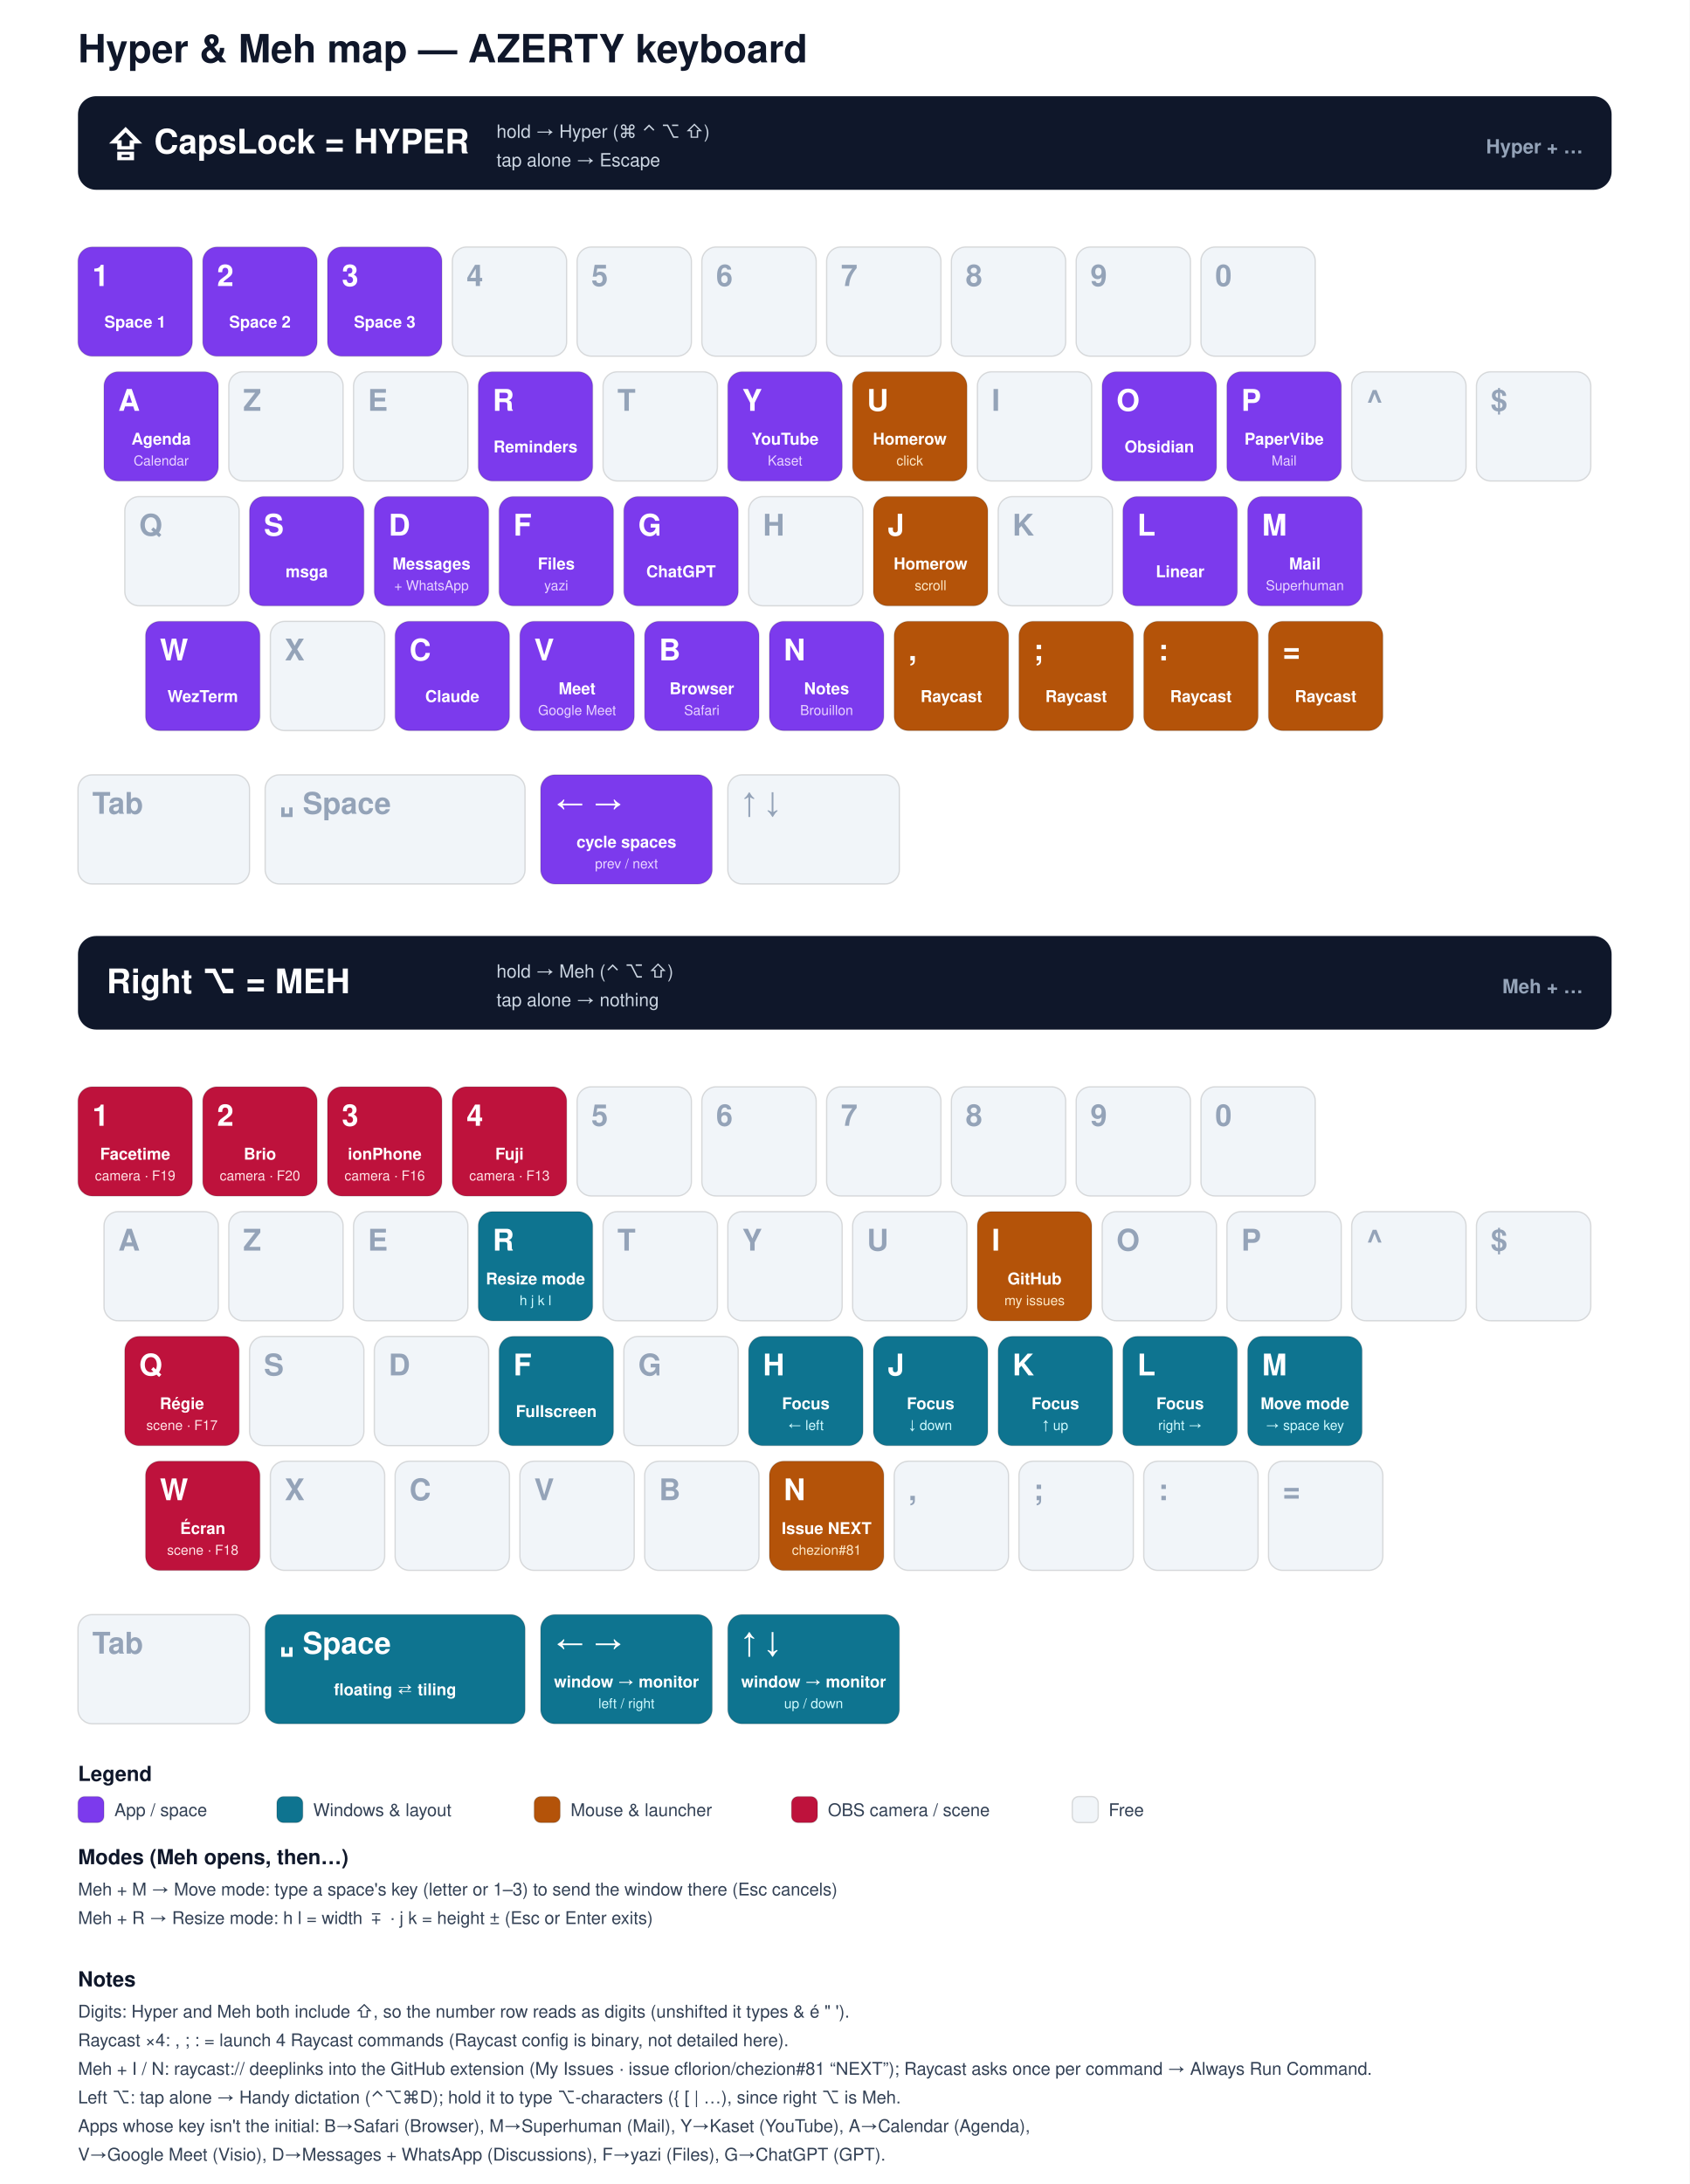
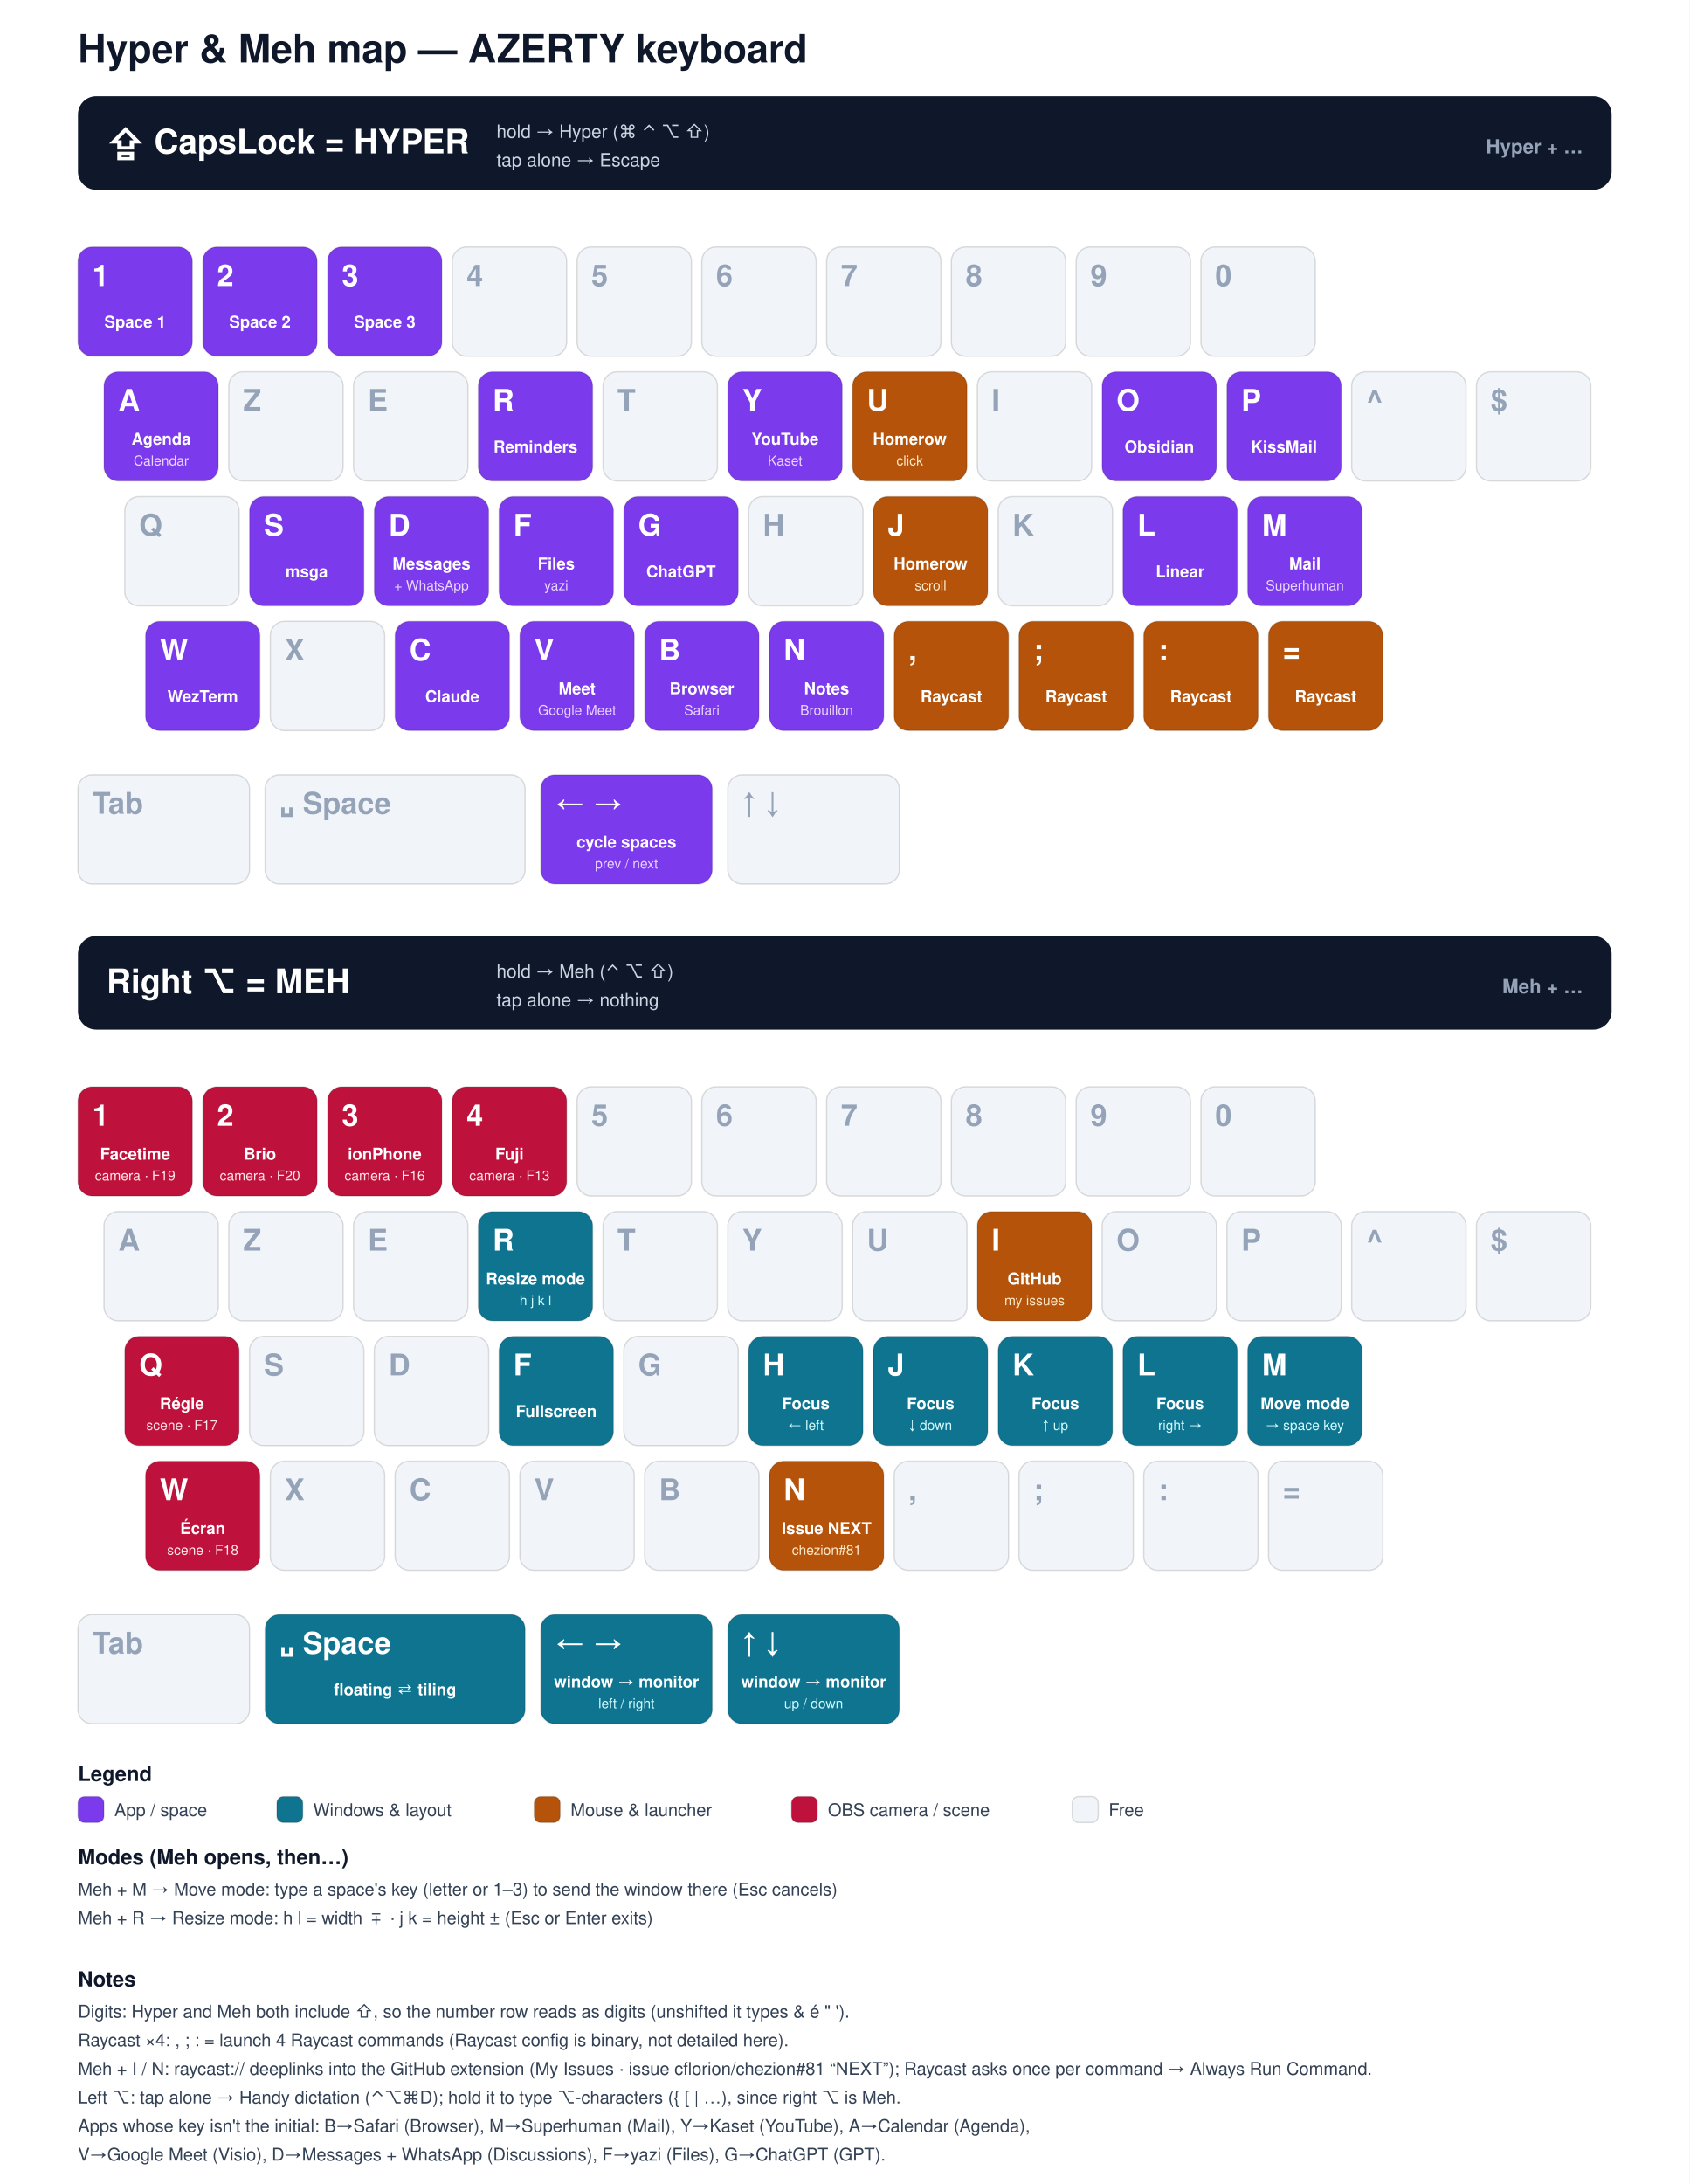
<svg xmlns="http://www.w3.org/2000/svg" width="1300" height="1680" viewBox="0 0 1300 1680" font-family="-apple-system, Helvetica, Arial, sans-serif">
  <rect width="1300" height="1680" fill="#ffffff" />
  <text x="60" y="48" font-size="30" font-weight="800" fill="#0f172a">Hyper &amp; Meh map — AZERTY keyboard</text>
  <rect x="60" y="74" width="1180" height="72" rx="14" fill="#0f172a" />
  <text x="82" y="118" font-size="26" font-weight="800" fill="#ffffff">⇪ CapsLock = HYPER</text>
  <text x="382" y="106" font-size="14" fill="#cbd5e1">hold → Hyper (⌘ ⌃ ⌥ ⇧)</text>
  <text x="382" y="128" font-size="14" fill="#cbd5e1">tap alone → Escape</text>
  <text x="1218" y="118" font-size="15" font-weight="600" text-anchor="end" fill="#94a3b8">Hyper + …</text>
  <g>
    <rect x="60" y="190" width="88" height="84" rx="11" fill="#7c3aed" stroke="#00000022" stroke-width="1" />
    <text x="71" y="220" font-size="23" font-weight="700" fill="#ffffff">1</text>
    <text x="104.0" y="252" font-size="12.5" font-weight="600" text-anchor="middle" fill="#ffffff">Space 1</text>
  </g>
  <g>
    <rect x="156" y="190" width="88" height="84" rx="11" fill="#7c3aed" stroke="#00000022" stroke-width="1" />
    <text x="167" y="220" font-size="23" font-weight="700" fill="#ffffff">2</text>
    <text x="200.0" y="252" font-size="12.5" font-weight="600" text-anchor="middle" fill="#ffffff">Space 2</text>
  </g>
  <g>
    <rect x="252" y="190" width="88" height="84" rx="11" fill="#7c3aed" stroke="#00000022" stroke-width="1" />
    <text x="263" y="220" font-size="23" font-weight="700" fill="#ffffff">3</text>
    <text x="296.0" y="252" font-size="12.5" font-weight="600" text-anchor="middle" fill="#ffffff">Space 3</text>
  </g>
  <g>
    <rect x="348" y="190" width="88" height="84" rx="11" fill="#f1f5f9" stroke="#00000022" stroke-width="1" />
    <text x="359" y="220" font-size="23" font-weight="700" fill="#94a3b8">4</text>
  </g>
  <g>
    <rect x="444" y="190" width="88" height="84" rx="11" fill="#f1f5f9" stroke="#00000022" stroke-width="1" />
    <text x="455" y="220" font-size="23" font-weight="700" fill="#94a3b8">5</text>
  </g>
  <g>
    <rect x="540" y="190" width="88" height="84" rx="11" fill="#f1f5f9" stroke="#00000022" stroke-width="1" />
    <text x="551" y="220" font-size="23" font-weight="700" fill="#94a3b8">6</text>
  </g>
  <g>
    <rect x="636" y="190" width="88" height="84" rx="11" fill="#f1f5f9" stroke="#00000022" stroke-width="1" />
    <text x="647" y="220" font-size="23" font-weight="700" fill="#94a3b8">7</text>
  </g>
  <g>
    <rect x="732" y="190" width="88" height="84" rx="11" fill="#f1f5f9" stroke="#00000022" stroke-width="1" />
    <text x="743" y="220" font-size="23" font-weight="700" fill="#94a3b8">8</text>
  </g>
  <g>
    <rect x="828" y="190" width="88" height="84" rx="11" fill="#f1f5f9" stroke="#00000022" stroke-width="1" />
    <text x="839" y="220" font-size="23" font-weight="700" fill="#94a3b8">9</text>
  </g>
  <g>
    <rect x="924" y="190" width="88" height="84" rx="11" fill="#f1f5f9" stroke="#00000022" stroke-width="1" />
    <text x="935" y="220" font-size="23" font-weight="700" fill="#94a3b8">0</text>
  </g>
  <g>
    <rect x="80" y="286" width="88" height="84" rx="11" fill="#7c3aed" stroke="#00000022" stroke-width="1" />
    <text x="91" y="316" font-size="23" font-weight="700" fill="#ffffff">A</text>
    <text x="124.0" y="342" font-size="12.5" font-weight="600" text-anchor="middle" fill="#ffffff">Agenda</text>
    <text x="124.0" y="358" font-size="10.5" text-anchor="middle" fill="#e9d5ff">Calendar</text>
  </g>
  <g>
    <rect x="176" y="286" width="88" height="84" rx="11" fill="#f1f5f9" stroke="#00000022" stroke-width="1" />
    <text x="187" y="316" font-size="23" font-weight="700" fill="#94a3b8">Z</text>
  </g>
  <g>
    <rect x="272" y="286" width="88" height="84" rx="11" fill="#f1f5f9" stroke="#00000022" stroke-width="1" />
    <text x="283" y="316" font-size="23" font-weight="700" fill="#94a3b8">E</text>
  </g>
  <g>
    <rect x="368" y="286" width="88" height="84" rx="11" fill="#7c3aed" stroke="#00000022" stroke-width="1" />
    <text x="379" y="316" font-size="23" font-weight="700" fill="#ffffff">R</text>
    <text x="412.0" y="348" font-size="12.5" font-weight="600" text-anchor="middle" fill="#ffffff">Reminders</text>
  </g>
  <g>
    <rect x="464" y="286" width="88" height="84" rx="11" fill="#f1f5f9" stroke="#00000022" stroke-width="1" />
    <text x="475" y="316" font-size="23" font-weight="700" fill="#94a3b8">T</text>
  </g>
  <g>
    <rect x="560" y="286" width="88" height="84" rx="11" fill="#7c3aed" stroke="#00000022" stroke-width="1" />
    <text x="571" y="316" font-size="23" font-weight="700" fill="#ffffff">Y</text>
    <text x="604.0" y="342" font-size="12.5" font-weight="600" text-anchor="middle" fill="#ffffff">YouTube</text>
    <text x="604.0" y="358" font-size="10.5" text-anchor="middle" fill="#e9d5ff">Kaset</text>
  </g>
  <g>
    <rect x="656" y="286" width="88" height="84" rx="11" fill="#b45309" stroke="#00000022" stroke-width="1" />
    <text x="667" y="316" font-size="23" font-weight="700" fill="#ffffff">U</text>
    <text x="700.0" y="342" font-size="12.5" font-weight="600" text-anchor="middle" fill="#ffffff">Homerow</text>
    <text x="700.0" y="358" font-size="10.5" text-anchor="middle" fill="#fde9c8">click</text>
  </g>
  <g>
    <rect x="752" y="286" width="88" height="84" rx="11" fill="#f1f5f9" stroke="#00000022" stroke-width="1" />
    <text x="763" y="316" font-size="23" font-weight="700" fill="#94a3b8">I</text>
  </g>
  <g>
    <rect x="848" y="286" width="88" height="84" rx="11" fill="#7c3aed" stroke="#00000022" stroke-width="1" />
    <text x="859" y="316" font-size="23" font-weight="700" fill="#ffffff">O</text>
    <text x="892.0" y="348" font-size="12.5" font-weight="600" text-anchor="middle" fill="#ffffff">Obsidian</text>
  </g>
  <g>
    <rect x="944" y="286" width="88" height="84" rx="11" fill="#7c3aed" stroke="#00000022" stroke-width="1" />
    <text x="955" y="316" font-size="23" font-weight="700" fill="#ffffff">P</text>
-     <text x="988.0" y="342" font-size="12.5" font-weight="600" text-anchor="middle" fill="#ffffff">PaperVibe</text>
-     <text x="988.0" y="358" font-size="10.5" text-anchor="middle" fill="#e9d5ff">Mail</text>
+     <text x="988.0" y="348" font-size="12.5" font-weight="600" text-anchor="middle" fill="#ffffff">KissMail</text>
  </g>
  <g>
    <rect x="1040" y="286" width="88" height="84" rx="11" fill="#f1f5f9" stroke="#00000022" stroke-width="1" />
    <text x="1051" y="316" font-size="23" font-weight="700" fill="#94a3b8">^</text>
  </g>
  <g>
    <rect x="1136" y="286" width="88" height="84" rx="11" fill="#f1f5f9" stroke="#00000022" stroke-width="1" />
    <text x="1147" y="316" font-size="23" font-weight="700" fill="#94a3b8">$</text>
  </g>
  <g>
    <rect x="96" y="382" width="88" height="84" rx="11" fill="#f1f5f9" stroke="#00000022" stroke-width="1" />
    <text x="107" y="412" font-size="23" font-weight="700" fill="#94a3b8">Q</text>
  </g>
  <g>
    <rect x="192" y="382" width="88" height="84" rx="11" fill="#7c3aed" stroke="#00000022" stroke-width="1" />
    <text x="203" y="412" font-size="23" font-weight="700" fill="#ffffff">S</text>
    <text x="236.0" y="444" font-size="12.5" font-weight="600" text-anchor="middle" fill="#ffffff">msga</text>
  </g>
  <g>
    <rect x="288" y="382" width="88" height="84" rx="11" fill="#7c3aed" stroke="#00000022" stroke-width="1" />
    <text x="299" y="412" font-size="23" font-weight="700" fill="#ffffff">D</text>
    <text x="332.0" y="438" font-size="12.5" font-weight="600" text-anchor="middle" fill="#ffffff">Messages</text>
    <text x="332.0" y="454" font-size="10.5" text-anchor="middle" fill="#e9d5ff">+ WhatsApp</text>
  </g>
  <g>
    <rect x="384" y="382" width="88" height="84" rx="11" fill="#7c3aed" stroke="#00000022" stroke-width="1" />
    <text x="395" y="412" font-size="23" font-weight="700" fill="#ffffff">F</text>
    <text x="428.0" y="438" font-size="12.5" font-weight="600" text-anchor="middle" fill="#ffffff">Files</text>
    <text x="428.0" y="454" font-size="10.5" text-anchor="middle" fill="#e9d5ff">yazi</text>
  </g>
  <g>
    <rect x="480" y="382" width="88" height="84" rx="11" fill="#7c3aed" stroke="#00000022" stroke-width="1" />
    <text x="491" y="412" font-size="23" font-weight="700" fill="#ffffff">G</text>
    <text x="524.0" y="444" font-size="12.5" font-weight="600" text-anchor="middle" fill="#ffffff">ChatGPT</text>
  </g>
  <g>
    <rect x="576" y="382" width="88" height="84" rx="11" fill="#f1f5f9" stroke="#00000022" stroke-width="1" />
    <text x="587" y="412" font-size="23" font-weight="700" fill="#94a3b8">H</text>
  </g>
  <g>
    <rect x="672" y="382" width="88" height="84" rx="11" fill="#b45309" stroke="#00000022" stroke-width="1" />
    <text x="683" y="412" font-size="23" font-weight="700" fill="#ffffff">J</text>
    <text x="716.0" y="438" font-size="12.5" font-weight="600" text-anchor="middle" fill="#ffffff">Homerow</text>
    <text x="716.0" y="454" font-size="10.5" text-anchor="middle" fill="#fde9c8">scroll</text>
  </g>
  <g>
    <rect x="768" y="382" width="88" height="84" rx="11" fill="#f1f5f9" stroke="#00000022" stroke-width="1" />
    <text x="779" y="412" font-size="23" font-weight="700" fill="#94a3b8">K</text>
  </g>
  <g>
    <rect x="864" y="382" width="88" height="84" rx="11" fill="#7c3aed" stroke="#00000022" stroke-width="1" />
    <text x="875" y="412" font-size="23" font-weight="700" fill="#ffffff">L</text>
    <text x="908.0" y="444" font-size="12.5" font-weight="600" text-anchor="middle" fill="#ffffff">Linear</text>
  </g>
  <g>
    <rect x="960" y="382" width="88" height="84" rx="11" fill="#7c3aed" stroke="#00000022" stroke-width="1" />
    <text x="971" y="412" font-size="23" font-weight="700" fill="#ffffff">M</text>
    <text x="1004.0" y="438" font-size="12.5" font-weight="600" text-anchor="middle" fill="#ffffff">Mail</text>
    <text x="1004.0" y="454" font-size="10.5" text-anchor="middle" fill="#e9d5ff">Superhuman</text>
  </g>
  <g>
    <rect x="112" y="478" width="88" height="84" rx="11" fill="#7c3aed" stroke="#00000022" stroke-width="1" />
    <text x="123" y="508" font-size="23" font-weight="700" fill="#ffffff">W</text>
    <text x="156.0" y="540" font-size="12.5" font-weight="600" text-anchor="middle" fill="#ffffff">WezTerm</text>
  </g>
  <g>
    <rect x="208" y="478" width="88" height="84" rx="11" fill="#f1f5f9" stroke="#00000022" stroke-width="1" />
    <text x="219" y="508" font-size="23" font-weight="700" fill="#94a3b8">X</text>
  </g>
  <g>
    <rect x="304" y="478" width="88" height="84" rx="11" fill="#7c3aed" stroke="#00000022" stroke-width="1" />
    <text x="315" y="508" font-size="23" font-weight="700" fill="#ffffff">C</text>
    <text x="348.0" y="540" font-size="12.5" font-weight="600" text-anchor="middle" fill="#ffffff">Claude</text>
  </g>
  <g>
    <rect x="400" y="478" width="88" height="84" rx="11" fill="#7c3aed" stroke="#00000022" stroke-width="1" />
    <text x="411" y="508" font-size="23" font-weight="700" fill="#ffffff">V</text>
    <text x="444.0" y="534" font-size="12.5" font-weight="600" text-anchor="middle" fill="#ffffff">Meet</text>
    <text x="444.0" y="550" font-size="10.5" text-anchor="middle" fill="#e9d5ff">Google Meet</text>
  </g>
  <g>
    <rect x="496" y="478" width="88" height="84" rx="11" fill="#7c3aed" stroke="#00000022" stroke-width="1" />
    <text x="507" y="508" font-size="23" font-weight="700" fill="#ffffff">B</text>
    <text x="540.0" y="534" font-size="12.5" font-weight="600" text-anchor="middle" fill="#ffffff">Browser</text>
    <text x="540.0" y="550" font-size="10.5" text-anchor="middle" fill="#e9d5ff">Safari</text>
  </g>
  <g>
    <rect x="592" y="478" width="88" height="84" rx="11" fill="#7c3aed" stroke="#00000022" stroke-width="1" />
    <text x="603" y="508" font-size="23" font-weight="700" fill="#ffffff">N</text>
    <text x="636.0" y="534" font-size="12.5" font-weight="600" text-anchor="middle" fill="#ffffff">Notes</text>
    <text x="636.0" y="550" font-size="10.5" text-anchor="middle" fill="#e9d5ff">Brouillon</text>
  </g>
  <g>
    <rect x="688" y="478" width="88" height="84" rx="11" fill="#b45309" stroke="#00000022" stroke-width="1" />
    <text x="699" y="508" font-size="23" font-weight="700" fill="#ffffff">,</text>
    <text x="732.0" y="540" font-size="12.5" font-weight="600" text-anchor="middle" fill="#ffffff">Raycast</text>
  </g>
  <g>
    <rect x="784" y="478" width="88" height="84" rx="11" fill="#b45309" stroke="#00000022" stroke-width="1" />
    <text x="795" y="508" font-size="23" font-weight="700" fill="#ffffff">;</text>
    <text x="828.0" y="540" font-size="12.5" font-weight="600" text-anchor="middle" fill="#ffffff">Raycast</text>
  </g>
  <g>
    <rect x="880" y="478" width="88" height="84" rx="11" fill="#b45309" stroke="#00000022" stroke-width="1" />
    <text x="891" y="508" font-size="23" font-weight="700" fill="#ffffff">:</text>
    <text x="924.0" y="540" font-size="12.5" font-weight="600" text-anchor="middle" fill="#ffffff">Raycast</text>
  </g>
  <g>
    <rect x="976" y="478" width="88" height="84" rx="11" fill="#b45309" stroke="#00000022" stroke-width="1" />
    <text x="987" y="508" font-size="23" font-weight="700" fill="#ffffff">=</text>
    <text x="1020.0" y="540" font-size="12.5" font-weight="600" text-anchor="middle" fill="#ffffff">Raycast</text>
  </g>
  <g>
    <rect x="60" y="596" width="132" height="84" rx="11" fill="#f1f5f9" stroke="#00000022" stroke-width="1" />
    <text x="71" y="626" font-size="23" font-weight="700" fill="#94a3b8">Tab</text>
  </g>
  <g>
    <rect x="204" y="596" width="200" height="84" rx="11" fill="#f1f5f9" stroke="#00000022" stroke-width="1" />
    <text x="215" y="626" font-size="23" font-weight="700" fill="#94a3b8">␣  Space</text>
  </g>
  <g>
    <rect x="416" y="596" width="132" height="84" rx="11" fill="#7c3aed" stroke="#00000022" stroke-width="1" />
    <text x="427" y="626" font-size="23" font-weight="700" fill="#ffffff">← →</text>
    <text x="482.0" y="652" font-size="12.5" font-weight="600" text-anchor="middle" fill="#ffffff">cycle spaces</text>
    <text x="482.0" y="668" font-size="10.5" text-anchor="middle" fill="#e9d5ff">prev / next</text>
  </g>
  <g>
    <rect x="560" y="596" width="132" height="84" rx="11" fill="#f1f5f9" stroke="#00000022" stroke-width="1" />
    <text x="571" y="626" font-size="23" font-weight="700" fill="#94a3b8">↑ ↓</text>
  </g>
  <rect x="60" y="720" width="1180" height="72" rx="14" fill="#0f172a" />
  <text x="82" y="764" font-size="26" font-weight="800" fill="#ffffff">Right ⌥ = MEH</text>
  <text x="382" y="752" font-size="14" fill="#cbd5e1">hold → Meh (⌃ ⌥ ⇧)</text>
  <text x="382" y="774" font-size="14" fill="#cbd5e1">tap alone → nothing</text>
  <text x="1218" y="764" font-size="15" font-weight="600" text-anchor="end" fill="#94a3b8">Meh + …</text>
  <g>
    <rect x="60" y="836" width="88" height="84" rx="11" fill="#be123c" stroke="#00000022" stroke-width="1" />
    <text x="71" y="866" font-size="23" font-weight="700" fill="#ffffff">1</text>
    <text x="104.0" y="892" font-size="12.5" font-weight="600" text-anchor="middle" fill="#ffffff">Facetime</text>
    <text x="104.0" y="908" font-size="10.5" text-anchor="middle" fill="#ffe4e6">camera · F19</text>
  </g>
  <g>
    <rect x="156" y="836" width="88" height="84" rx="11" fill="#be123c" stroke="#00000022" stroke-width="1" />
    <text x="167" y="866" font-size="23" font-weight="700" fill="#ffffff">2</text>
    <text x="200.0" y="892" font-size="12.5" font-weight="600" text-anchor="middle" fill="#ffffff">Brio</text>
    <text x="200.0" y="908" font-size="10.5" text-anchor="middle" fill="#ffe4e6">camera · F20</text>
  </g>
  <g>
    <rect x="252" y="836" width="88" height="84" rx="11" fill="#be123c" stroke="#00000022" stroke-width="1" />
    <text x="263" y="866" font-size="23" font-weight="700" fill="#ffffff">3</text>
    <text x="296.0" y="892" font-size="12.5" font-weight="600" text-anchor="middle" fill="#ffffff">ionPhone</text>
    <text x="296.0" y="908" font-size="10.5" text-anchor="middle" fill="#ffe4e6">camera · F16</text>
  </g>
  <g>
    <rect x="348" y="836" width="88" height="84" rx="11" fill="#be123c" stroke="#00000022" stroke-width="1" />
    <text x="359" y="866" font-size="23" font-weight="700" fill="#ffffff">4</text>
    <text x="392.0" y="892" font-size="12.5" font-weight="600" text-anchor="middle" fill="#ffffff">Fuji</text>
    <text x="392.0" y="908" font-size="10.5" text-anchor="middle" fill="#ffe4e6">camera · F13</text>
  </g>
  <g>
    <rect x="444" y="836" width="88" height="84" rx="11" fill="#f1f5f9" stroke="#00000022" stroke-width="1" />
    <text x="455" y="866" font-size="23" font-weight="700" fill="#94a3b8">5</text>
  </g>
  <g>
    <rect x="540" y="836" width="88" height="84" rx="11" fill="#f1f5f9" stroke="#00000022" stroke-width="1" />
    <text x="551" y="866" font-size="23" font-weight="700" fill="#94a3b8">6</text>
  </g>
  <g>
    <rect x="636" y="836" width="88" height="84" rx="11" fill="#f1f5f9" stroke="#00000022" stroke-width="1" />
    <text x="647" y="866" font-size="23" font-weight="700" fill="#94a3b8">7</text>
  </g>
  <g>
    <rect x="732" y="836" width="88" height="84" rx="11" fill="#f1f5f9" stroke="#00000022" stroke-width="1" />
    <text x="743" y="866" font-size="23" font-weight="700" fill="#94a3b8">8</text>
  </g>
  <g>
    <rect x="828" y="836" width="88" height="84" rx="11" fill="#f1f5f9" stroke="#00000022" stroke-width="1" />
    <text x="839" y="866" font-size="23" font-weight="700" fill="#94a3b8">9</text>
  </g>
  <g>
    <rect x="924" y="836" width="88" height="84" rx="11" fill="#f1f5f9" stroke="#00000022" stroke-width="1" />
    <text x="935" y="866" font-size="23" font-weight="700" fill="#94a3b8">0</text>
  </g>
  <g>
    <rect x="80" y="932" width="88" height="84" rx="11" fill="#f1f5f9" stroke="#00000022" stroke-width="1" />
    <text x="91" y="962" font-size="23" font-weight="700" fill="#94a3b8">A</text>
  </g>
  <g>
    <rect x="176" y="932" width="88" height="84" rx="11" fill="#f1f5f9" stroke="#00000022" stroke-width="1" />
    <text x="187" y="962" font-size="23" font-weight="700" fill="#94a3b8">Z</text>
  </g>
  <g>
    <rect x="272" y="932" width="88" height="84" rx="11" fill="#f1f5f9" stroke="#00000022" stroke-width="1" />
    <text x="283" y="962" font-size="23" font-weight="700" fill="#94a3b8">E</text>
  </g>
  <g>
    <rect x="368" y="932" width="88" height="84" rx="11" fill="#0e7490" stroke="#00000022" stroke-width="1" />
    <text x="379" y="962" font-size="23" font-weight="700" fill="#ffffff">R</text>
    <text x="412.0" y="988" font-size="12.5" font-weight="600" text-anchor="middle" fill="#ffffff">Resize mode</text>
    <text x="412.0" y="1004" font-size="10.5" text-anchor="middle" fill="#cffafe">h j k l</text>
  </g>
  <g>
    <rect x="464" y="932" width="88" height="84" rx="11" fill="#f1f5f9" stroke="#00000022" stroke-width="1" />
    <text x="475" y="962" font-size="23" font-weight="700" fill="#94a3b8">T</text>
  </g>
  <g>
    <rect x="560" y="932" width="88" height="84" rx="11" fill="#f1f5f9" stroke="#00000022" stroke-width="1" />
    <text x="571" y="962" font-size="23" font-weight="700" fill="#94a3b8">Y</text>
  </g>
  <g>
    <rect x="656" y="932" width="88" height="84" rx="11" fill="#f1f5f9" stroke="#00000022" stroke-width="1" />
    <text x="667" y="962" font-size="23" font-weight="700" fill="#94a3b8">U</text>
  </g>
  <g>
    <rect x="752" y="932" width="88" height="84" rx="11" fill="#b45309" stroke="#00000022" stroke-width="1" />
    <text x="763" y="962" font-size="23" font-weight="700" fill="#ffffff">I</text>
    <text x="796.0" y="988" font-size="12.5" font-weight="600" text-anchor="middle" fill="#ffffff">GitHub</text>
    <text x="796.0" y="1004" font-size="10.5" text-anchor="middle" fill="#fde9c8">my issues</text>
  </g>
  <g>
    <rect x="848" y="932" width="88" height="84" rx="11" fill="#f1f5f9" stroke="#00000022" stroke-width="1" />
    <text x="859" y="962" font-size="23" font-weight="700" fill="#94a3b8">O</text>
  </g>
  <g>
    <rect x="944" y="932" width="88" height="84" rx="11" fill="#f1f5f9" stroke="#00000022" stroke-width="1" />
    <text x="955" y="962" font-size="23" font-weight="700" fill="#94a3b8">P</text>
  </g>
  <g>
    <rect x="1040" y="932" width="88" height="84" rx="11" fill="#f1f5f9" stroke="#00000022" stroke-width="1" />
    <text x="1051" y="962" font-size="23" font-weight="700" fill="#94a3b8">^</text>
  </g>
  <g>
    <rect x="1136" y="932" width="88" height="84" rx="11" fill="#f1f5f9" stroke="#00000022" stroke-width="1" />
    <text x="1147" y="962" font-size="23" font-weight="700" fill="#94a3b8">$</text>
  </g>
  <g>
    <rect x="96" y="1028" width="88" height="84" rx="11" fill="#be123c" stroke="#00000022" stroke-width="1" />
    <text x="107" y="1058" font-size="23" font-weight="700" fill="#ffffff">Q</text>
    <text x="140.0" y="1084" font-size="12.5" font-weight="600" text-anchor="middle" fill="#ffffff">Régie</text>
    <text x="140.0" y="1100" font-size="10.5" text-anchor="middle" fill="#ffe4e6">scene · F17</text>
  </g>
  <g>
    <rect x="192" y="1028" width="88" height="84" rx="11" fill="#f1f5f9" stroke="#00000022" stroke-width="1" />
    <text x="203" y="1058" font-size="23" font-weight="700" fill="#94a3b8">S</text>
  </g>
  <g>
    <rect x="288" y="1028" width="88" height="84" rx="11" fill="#f1f5f9" stroke="#00000022" stroke-width="1" />
    <text x="299" y="1058" font-size="23" font-weight="700" fill="#94a3b8">D</text>
  </g>
  <g>
    <rect x="384" y="1028" width="88" height="84" rx="11" fill="#0e7490" stroke="#00000022" stroke-width="1" />
    <text x="395" y="1058" font-size="23" font-weight="700" fill="#ffffff">F</text>
    <text x="428.0" y="1090" font-size="12.5" font-weight="600" text-anchor="middle" fill="#ffffff">Fullscreen</text>
  </g>
  <g>
    <rect x="480" y="1028" width="88" height="84" rx="11" fill="#f1f5f9" stroke="#00000022" stroke-width="1" />
    <text x="491" y="1058" font-size="23" font-weight="700" fill="#94a3b8">G</text>
  </g>
  <g>
    <rect x="576" y="1028" width="88" height="84" rx="11" fill="#0e7490" stroke="#00000022" stroke-width="1" />
    <text x="587" y="1058" font-size="23" font-weight="700" fill="#ffffff">H</text>
    <text x="620.0" y="1084" font-size="12.5" font-weight="600" text-anchor="middle" fill="#ffffff">Focus</text>
    <text x="620.0" y="1100" font-size="10.5" text-anchor="middle" fill="#cffafe">← left</text>
  </g>
  <g>
    <rect x="672" y="1028" width="88" height="84" rx="11" fill="#0e7490" stroke="#00000022" stroke-width="1" />
    <text x="683" y="1058" font-size="23" font-weight="700" fill="#ffffff">J</text>
    <text x="716.0" y="1084" font-size="12.5" font-weight="600" text-anchor="middle" fill="#ffffff">Focus</text>
    <text x="716.0" y="1100" font-size="10.5" text-anchor="middle" fill="#cffafe">↓ down</text>
  </g>
  <g>
    <rect x="768" y="1028" width="88" height="84" rx="11" fill="#0e7490" stroke="#00000022" stroke-width="1" />
    <text x="779" y="1058" font-size="23" font-weight="700" fill="#ffffff">K</text>
    <text x="812.0" y="1084" font-size="12.5" font-weight="600" text-anchor="middle" fill="#ffffff">Focus</text>
    <text x="812.0" y="1100" font-size="10.5" text-anchor="middle" fill="#cffafe">↑ up</text>
  </g>
  <g>
    <rect x="864" y="1028" width="88" height="84" rx="11" fill="#0e7490" stroke="#00000022" stroke-width="1" />
    <text x="875" y="1058" font-size="23" font-weight="700" fill="#ffffff">L</text>
    <text x="908.0" y="1084" font-size="12.5" font-weight="600" text-anchor="middle" fill="#ffffff">Focus</text>
    <text x="908.0" y="1100" font-size="10.5" text-anchor="middle" fill="#cffafe">right →</text>
  </g>
  <g>
    <rect x="960" y="1028" width="88" height="84" rx="11" fill="#0e7490" stroke="#00000022" stroke-width="1" />
    <text x="971" y="1058" font-size="23" font-weight="700" fill="#ffffff">M</text>
    <text x="1004.0" y="1084" font-size="12.5" font-weight="600" text-anchor="middle" fill="#ffffff">Move mode</text>
    <text x="1004.0" y="1100" font-size="10.5" text-anchor="middle" fill="#cffafe">→ space key</text>
  </g>
  <g>
    <rect x="112" y="1124" width="88" height="84" rx="11" fill="#be123c" stroke="#00000022" stroke-width="1" />
    <text x="123" y="1154" font-size="23" font-weight="700" fill="#ffffff">W</text>
    <text x="156.0" y="1180" font-size="12.5" font-weight="600" text-anchor="middle" fill="#ffffff">Écran</text>
    <text x="156.0" y="1196" font-size="10.5" text-anchor="middle" fill="#ffe4e6">scene · F18</text>
  </g>
  <g>
    <rect x="208" y="1124" width="88" height="84" rx="11" fill="#f1f5f9" stroke="#00000022" stroke-width="1" />
    <text x="219" y="1154" font-size="23" font-weight="700" fill="#94a3b8">X</text>
  </g>
  <g>
    <rect x="304" y="1124" width="88" height="84" rx="11" fill="#f1f5f9" stroke="#00000022" stroke-width="1" />
    <text x="315" y="1154" font-size="23" font-weight="700" fill="#94a3b8">C</text>
  </g>
  <g>
    <rect x="400" y="1124" width="88" height="84" rx="11" fill="#f1f5f9" stroke="#00000022" stroke-width="1" />
    <text x="411" y="1154" font-size="23" font-weight="700" fill="#94a3b8">V</text>
  </g>
  <g>
    <rect x="496" y="1124" width="88" height="84" rx="11" fill="#f1f5f9" stroke="#00000022" stroke-width="1" />
    <text x="507" y="1154" font-size="23" font-weight="700" fill="#94a3b8">B</text>
  </g>
  <g>
    <rect x="592" y="1124" width="88" height="84" rx="11" fill="#b45309" stroke="#00000022" stroke-width="1" />
    <text x="603" y="1154" font-size="23" font-weight="700" fill="#ffffff">N</text>
    <text x="636.0" y="1180" font-size="12.5" font-weight="600" text-anchor="middle" fill="#ffffff">Issue NEXT</text>
    <text x="636.0" y="1196" font-size="10.5" text-anchor="middle" fill="#fde9c8">chezion#81</text>
  </g>
  <g>
    <rect x="688" y="1124" width="88" height="84" rx="11" fill="#f1f5f9" stroke="#00000022" stroke-width="1" />
    <text x="699" y="1154" font-size="23" font-weight="700" fill="#94a3b8">,</text>
  </g>
  <g>
    <rect x="784" y="1124" width="88" height="84" rx="11" fill="#f1f5f9" stroke="#00000022" stroke-width="1" />
    <text x="795" y="1154" font-size="23" font-weight="700" fill="#94a3b8">;</text>
  </g>
  <g>
    <rect x="880" y="1124" width="88" height="84" rx="11" fill="#f1f5f9" stroke="#00000022" stroke-width="1" />
    <text x="891" y="1154" font-size="23" font-weight="700" fill="#94a3b8">:</text>
  </g>
  <g>
    <rect x="976" y="1124" width="88" height="84" rx="11" fill="#f1f5f9" stroke="#00000022" stroke-width="1" />
    <text x="987" y="1154" font-size="23" font-weight="700" fill="#94a3b8">=</text>
  </g>
  <g>
    <rect x="60" y="1242" width="132" height="84" rx="11" fill="#f1f5f9" stroke="#00000022" stroke-width="1" />
    <text x="71" y="1272" font-size="23" font-weight="700" fill="#94a3b8">Tab</text>
  </g>
  <g>
    <rect x="204" y="1242" width="200" height="84" rx="11" fill="#0e7490" stroke="#00000022" stroke-width="1" />
    <text x="215" y="1272" font-size="23" font-weight="700" fill="#ffffff">␣  Space</text>
    <text x="304.0" y="1304" font-size="12.5" font-weight="600" text-anchor="middle" fill="#ffffff">floating ⇄ tiling</text>
  </g>
  <g>
    <rect x="416" y="1242" width="132" height="84" rx="11" fill="#0e7490" stroke="#00000022" stroke-width="1" />
    <text x="427" y="1272" font-size="23" font-weight="700" fill="#ffffff">← →</text>
    <text x="482.0" y="1298" font-size="12.5" font-weight="600" text-anchor="middle" fill="#ffffff">window → monitor</text>
    <text x="482.0" y="1314" font-size="10.5" text-anchor="middle" fill="#cffafe">left / right</text>
  </g>
  <g>
    <rect x="560" y="1242" width="132" height="84" rx="11" fill="#0e7490" stroke="#00000022" stroke-width="1" />
    <text x="571" y="1272" font-size="23" font-weight="700" fill="#ffffff">↑ ↓</text>
    <text x="626.0" y="1298" font-size="12.5" font-weight="600" text-anchor="middle" fill="#ffffff">window → monitor</text>
    <text x="626.0" y="1314" font-size="10.5" text-anchor="middle" fill="#cffafe">up / down</text>
  </g>
  <text x="60" y="1370" font-size="16" font-weight="700" fill="#0f172a">Legend</text>
  <rect x="60" y="1382" width="20" height="20" rx="5" fill="#7c3aed" stroke="#00000022" />
  <text x="88" y="1397" font-size="13.5" fill="#334155">App / space</text>
  <rect x="213" y="1382" width="20" height="20" rx="5" fill="#0e7490" stroke="#00000022" />
  <text x="241" y="1397" font-size="13.5" fill="#334155">Windows &amp; layout</text>
  <rect x="411" y="1382" width="20" height="20" rx="5" fill="#b45309" stroke="#00000022" />
  <text x="439" y="1397" font-size="13.5" fill="#334155">Mouse &amp; launcher</text>
  <rect x="609" y="1382" width="20" height="20" rx="5" fill="#be123c" stroke="#00000022" />
  <text x="637" y="1397" font-size="13.5" fill="#334155">OBS camera / scene</text>
  <rect x="825" y="1382" width="20" height="20" rx="5" fill="#f1f5f9" stroke="#00000022" />
  <text x="853" y="1397" font-size="13.5" fill="#334155">Free</text>
  <text x="60" y="1434" font-size="16" font-weight="700" fill="#0f172a">Modes (Meh opens, then…)</text>
  <text x="60" y="1458" font-size="13.5" fill="#334155">Meh + M  →  Move mode: type a space's key (letter or 1–3) to send the window there (Esc cancels)</text>
  <text x="60" y="1480" font-size="13.5" fill="#334155">Meh + R  →  Resize mode: h l = width ∓ · j k = height ± (Esc or Enter exits)</text>
  <text x="60" y="1528" font-size="16" font-weight="700" fill="#0f172a">Notes</text>
  <text x="60" y="1552" font-size="13.5" fill="#334155">Digits: Hyper and Meh both include ⇧, so the number row reads as digits (unshifted it types &amp; é " ').</text>
  <text x="60" y="1574" font-size="13.5" fill="#334155">Raycast ×4: , ; : = launch 4 Raycast commands (Raycast config is binary, not detailed here).</text>
  <text x="60" y="1596" font-size="13.5" fill="#334155">Meh + I / N: raycast:// deeplinks into the GitHub extension (My Issues · issue cflorion/chezion#81 “NEXT”); Raycast asks once per command → Always Run Command.</text>
  <text x="60" y="1618" font-size="13.5" fill="#334155">Left ⌥: tap alone → Handy dictation (⌃⌥⌘D); hold it to type ⌥-characters ({ [ | …), since right ⌥ is Meh.</text>
  <text x="60" y="1640" font-size="13.5" fill="#334155">Apps whose key isn't the initial: B→Safari (Browser), M→Superhuman (Mail), Y→Kaset (YouTube), A→Calendar (Agenda),</text>
  <text x="60" y="1662" font-size="13.5" fill="#334155">V→Google Meet (Visio), D→Messages + WhatsApp (Discussions), F→yazi (Files), G→ChatGPT (GPT).</text>
</svg>
